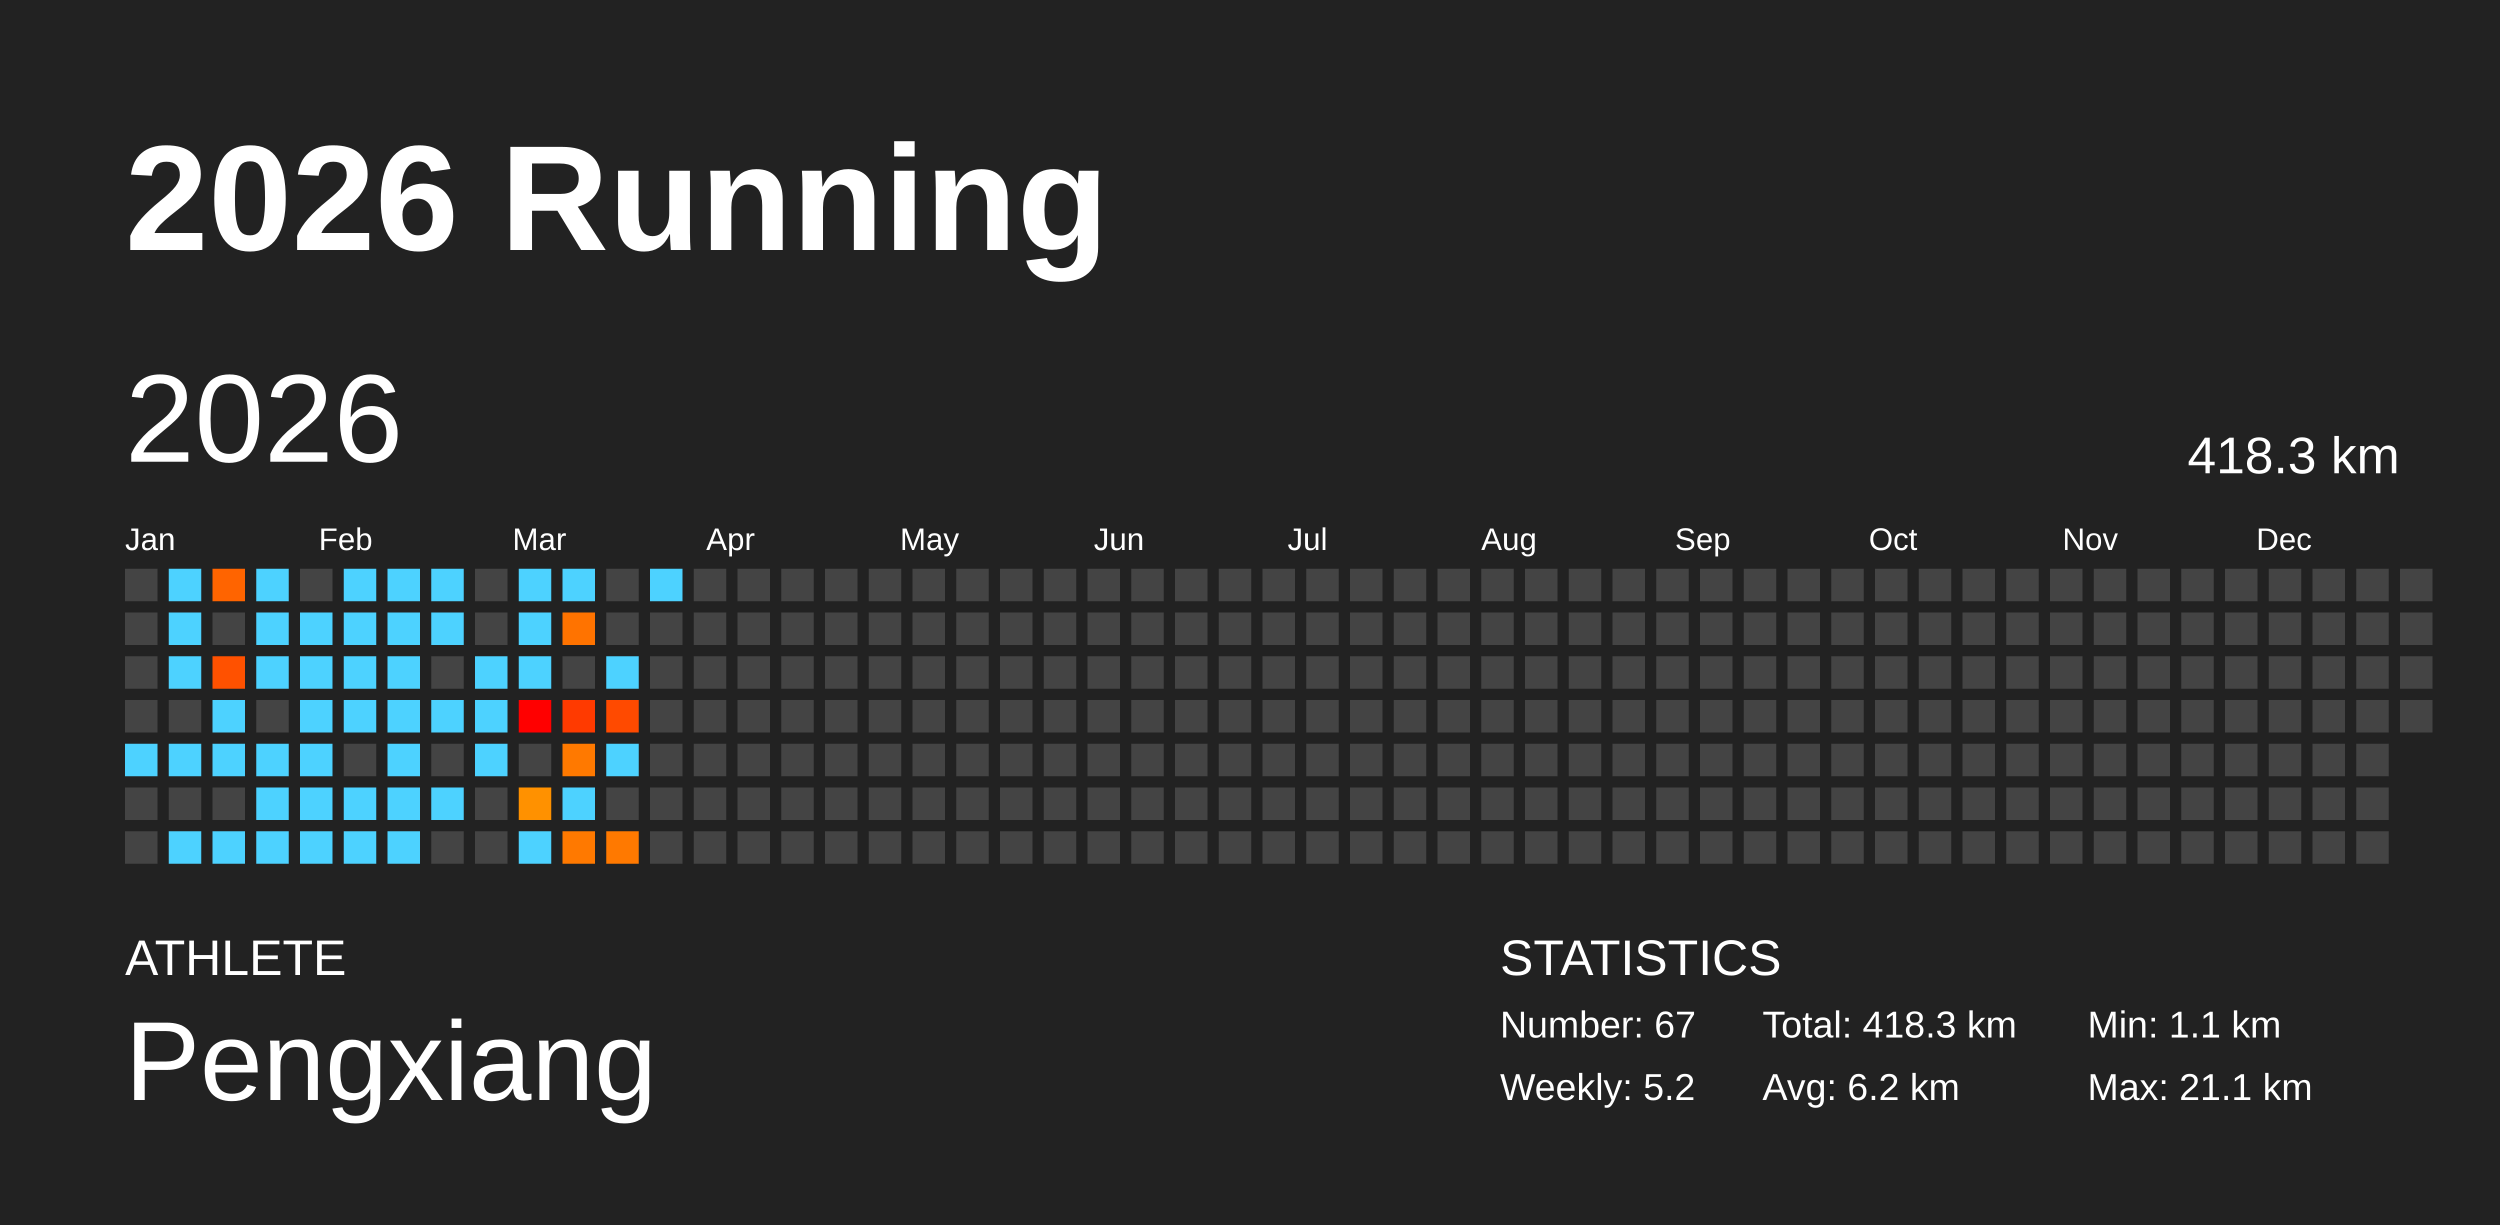
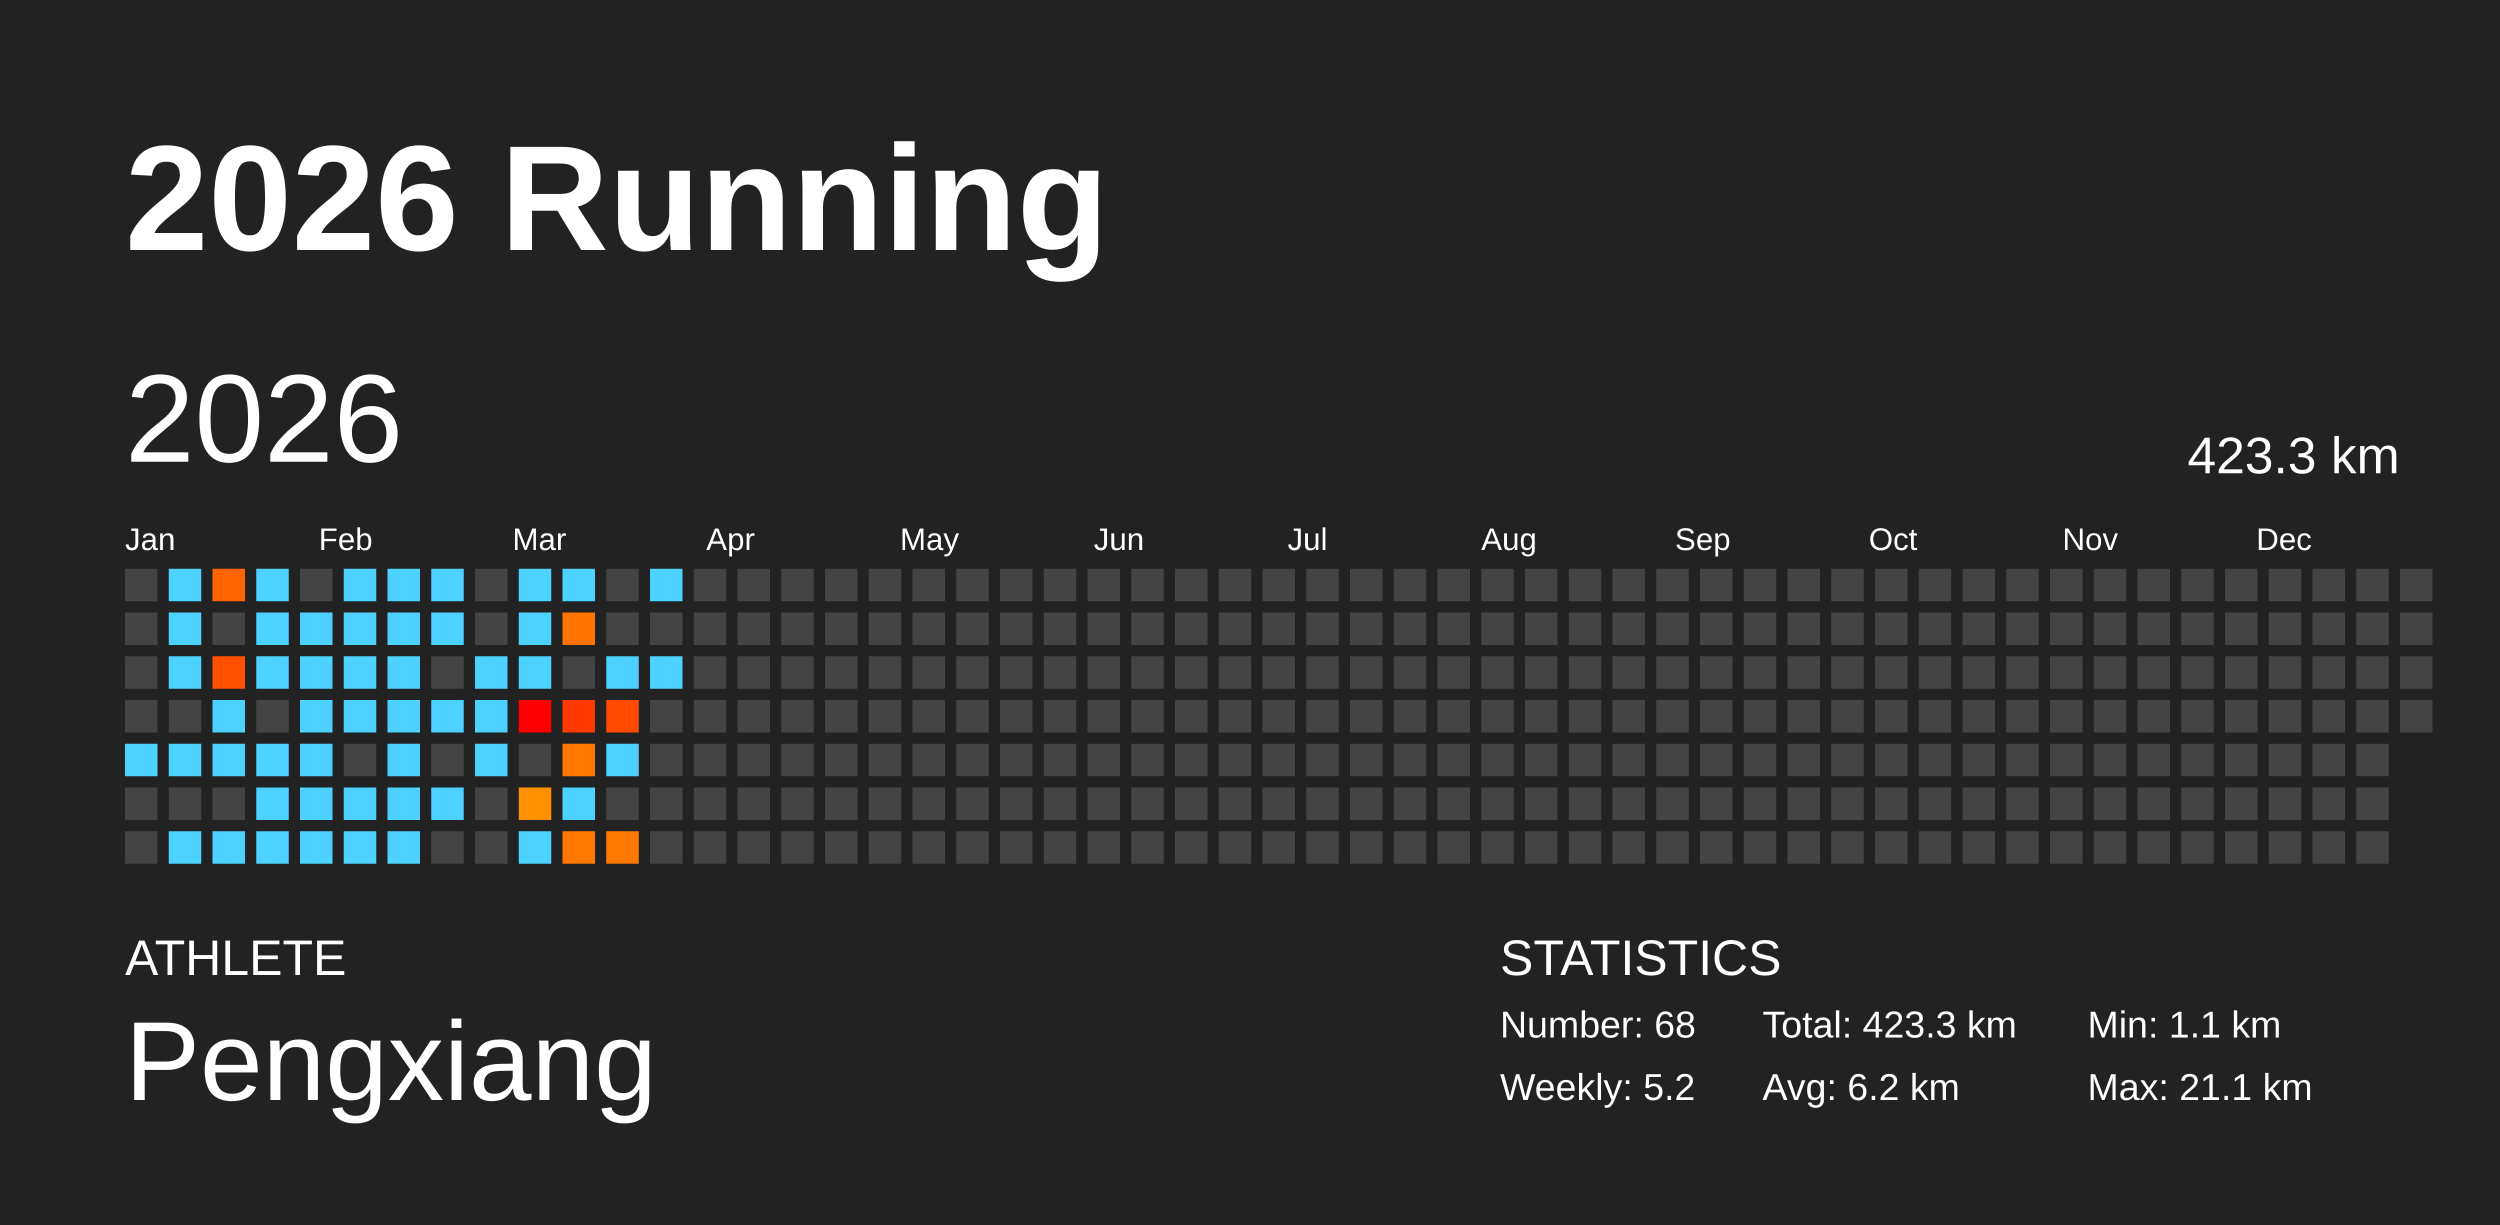
<svg xmlns="http://www.w3.org/2000/svg" baseProfile="full" height="98mm" version="1.1" viewBox="0,0,200,98" width="200mm">
  <defs />
  <rect fill="#222222" height="98" width="200" x="0" y="0" />
  <text fill="#FFFFFF" style="font-size:12px; font-family:Arial; font-weight:bold;" x="10" y="20">2026 Running</text>
  <text fill="#FFFFFF" style="font-size:4px; font-family:Arial" x="10" y="78">ATHLETE</text>
  <text fill="#FFFFFF" style="font-size:9px; font-family:Arial" x="10" y="88">Pengxiang</text>
  <text fill="#FFFFFF" style="font-size:4px; font-family:Arial" x="120" y="78">STATISTICS</text>
-   <text fill="#FFFFFF" style="font-size:3px; font-family:Arial" x="120" y="83">Number: 67</text>
+   <text fill="#FFFFFF" style="font-size:3px; font-family:Arial" x="120" y="83">Number: 68</text>
  <text fill="#FFFFFF" style="font-size:3px; font-family:Arial" x="120" y="88">Weekly: 5.2</text>
-   <text fill="#FFFFFF" style="font-size:3px; font-family:Arial" x="141" y="83">Total: 418.3 km</text>
+   <text fill="#FFFFFF" style="font-size:3px; font-family:Arial" x="141" y="83">Total: 423.3 km</text>
  <text fill="#FFFFFF" style="font-size:3px; font-family:Arial" x="141" y="88">Avg: 6.2 km</text>
  <text fill="#FFFFFF" style="font-size:3px; font-family:Arial" x="167" y="83">Min: 1.1 km</text>
  <text fill="#FFFFFF" style="font-size:3px; font-family:Arial" x="167" y="88">Max: 21.1 km</text>
  <text dominant-baseline="hanging" fill="#FFFFFF" style="font-size:10.0px; font-family:Arial;" x="10" y="30">2026</text>
-   <text dominant-baseline="hanging" fill="#FFFFFF" style="font-size:4.125px; font-family:Arial;" x="175" y="35">418.3 km</text>
+   <text dominant-baseline="hanging" fill="#FFFFFF" style="font-size:4.125px; font-family:Arial;" x="175" y="35">423.3 km</text>
  <text fill="#FFFFFF" style="font-size:2.5px; font-family:Arial" x="10.0" y="44">Jan</text>
  <text fill="#FFFFFF" style="font-size:2.5px; font-family:Arial" x="25.5" y="44">Feb</text>
  <text fill="#FFFFFF" style="font-size:2.5px; font-family:Arial" x="41.0" y="44">Mar</text>
  <text fill="#FFFFFF" style="font-size:2.5px; font-family:Arial" x="56.5" y="44">Apr</text>
  <text fill="#FFFFFF" style="font-size:2.5px; font-family:Arial" x="72.0" y="44">May</text>
  <text fill="#FFFFFF" style="font-size:2.5px; font-family:Arial" x="87.5" y="44">Jun</text>
  <text fill="#FFFFFF" style="font-size:2.5px; font-family:Arial" x="103.0" y="44">Jul</text>
  <text fill="#FFFFFF" style="font-size:2.5px; font-family:Arial" x="118.5" y="44">Aug</text>
  <text fill="#FFFFFF" style="font-size:2.5px; font-family:Arial" x="134.0" y="44">Sep</text>
  <text fill="#FFFFFF" style="font-size:2.5px; font-family:Arial" x="149.5" y="44">Oct</text>
  <text fill="#FFFFFF" style="font-size:2.5px; font-family:Arial" x="165.0" y="44">Nov</text>
  <text fill="#FFFFFF" style="font-size:2.5px; font-family:Arial" x="180.5" y="44">Dec</text>
  <rect fill="#444444" height="2.6" width="2.6" x="10.0" y="45.5" />
  <rect fill="#444444" height="2.6" width="2.6" x="10.0" y="49.0" />
  <rect fill="#444444" height="2.6" width="2.6" x="10.0" y="52.5" />
  <rect fill="#444444" height="2.6" width="2.6" x="10.0" y="56.0" />
  <rect fill="#4dd2ff" height="2.6" width="2.6" x="10.0" y="59.5" />
  <rect fill="#444444" height="2.6" width="2.6" x="10.0" y="63.0" />
  <rect fill="#444444" height="2.6" width="2.6" x="10.0" y="66.5" />
  <rect fill="#4dd2ff" height="2.6" width="2.6" x="13.5" y="45.5" />
  <rect fill="#4dd2ff" height="2.6" width="2.6" x="13.5" y="49.0" />
  <rect fill="#4dd2ff" height="2.6" width="2.6" x="13.5" y="52.5" />
  <rect fill="#444444" height="2.6" width="2.6" x="13.5" y="56.0" />
  <rect fill="#4dd2ff" height="2.6" width="2.6" x="13.5" y="59.5" />
  <rect fill="#444444" height="2.6" width="2.6" x="13.5" y="63.0" />
  <rect fill="#4dd2ff" height="2.6" width="2.6" x="13.5" y="66.5" />
  <rect fill="#ff6400" height="2.6" width="2.6" x="17.0" y="45.5" />
  <rect fill="#444444" height="2.6" width="2.6" x="17.0" y="49.0" />
  <rect fill="#ff5100" height="2.6" width="2.6" x="17.0" y="52.5" />
  <rect fill="#4dd2ff" height="2.6" width="2.6" x="17.0" y="56.0" />
  <rect fill="#4dd2ff" height="2.6" width="2.6" x="17.0" y="59.5" />
  <rect fill="#444444" height="2.6" width="2.6" x="17.0" y="63.0" />
  <rect fill="#4dd2ff" height="2.6" width="2.6" x="17.0" y="66.5" />
  <rect fill="#4dd2ff" height="2.6" width="2.6" x="20.5" y="45.5" />
  <rect fill="#4dd2ff" height="2.6" width="2.6" x="20.5" y="49.0" />
  <rect fill="#4dd2ff" height="2.6" width="2.6" x="20.5" y="52.5" />
  <rect fill="#444444" height="2.6" width="2.6" x="20.5" y="56.0" />
  <rect fill="#4dd2ff" height="2.6" width="2.6" x="20.5" y="59.5" />
  <rect fill="#4dd2ff" height="2.6" width="2.6" x="20.5" y="63.0" />
  <rect fill="#4dd2ff" height="2.6" width="2.6" x="20.5" y="66.5" />
  <rect fill="#444444" height="2.6" width="2.6" x="24.0" y="45.5" />
  <rect fill="#4dd2ff" height="2.6" width="2.6" x="24.0" y="49.0" />
  <rect fill="#4dd2ff" height="2.6" width="2.6" x="24.0" y="52.5" />
  <rect fill="#4dd2ff" height="2.6" width="2.6" x="24.0" y="56.0" />
  <rect fill="#4dd2ff" height="2.6" width="2.6" x="24.0" y="59.5" />
  <rect fill="#4dd2ff" height="2.6" width="2.6" x="24.0" y="63.0" />
  <rect fill="#4dd2ff" height="2.6" width="2.6" x="24.0" y="66.5" />
  <rect fill="#4dd2ff" height="2.6" width="2.6" x="27.5" y="45.5" />
  <rect fill="#4dd2ff" height="2.6" width="2.6" x="27.5" y="49.0" />
  <rect fill="#4dd2ff" height="2.6" width="2.6" x="27.5" y="52.5" />
  <rect fill="#4dd2ff" height="2.6" width="2.6" x="27.5" y="56.0" />
  <rect fill="#444444" height="2.6" width="2.6" x="27.5" y="59.5" />
  <rect fill="#4dd2ff" height="2.6" width="2.6" x="27.5" y="63.0" />
  <rect fill="#4dd2ff" height="2.6" width="2.6" x="27.5" y="66.5" />
  <rect fill="#4dd2ff" height="2.6" width="2.6" x="31.0" y="45.5" />
  <rect fill="#4dd2ff" height="2.6" width="2.6" x="31.0" y="49.0" />
  <rect fill="#4dd2ff" height="2.6" width="2.6" x="31.0" y="52.5" />
  <rect fill="#4dd2ff" height="2.6" width="2.6" x="31.0" y="56.0" />
  <rect fill="#4dd2ff" height="2.6" width="2.6" x="31.0" y="59.5" />
  <rect fill="#4dd2ff" height="2.6" width="2.6" x="31.0" y="63.0" />
  <rect fill="#4dd2ff" height="2.6" width="2.6" x="31.0" y="66.5" />
  <rect fill="#4dd2ff" height="2.6" width="2.6" x="34.5" y="45.5" />
  <rect fill="#4dd2ff" height="2.6" width="2.6" x="34.5" y="49.0" />
  <rect fill="#444444" height="2.6" width="2.6" x="34.5" y="52.5" />
  <rect fill="#4dd2ff" height="2.6" width="2.6" x="34.5" y="56.0" />
  <rect fill="#444444" height="2.6" width="2.6" x="34.5" y="59.5" />
  <rect fill="#4dd2ff" height="2.6" width="2.6" x="34.5" y="63.0" />
  <rect fill="#444444" height="2.6" width="2.6" x="34.5" y="66.5" />
  <rect fill="#444444" height="2.6" width="2.6" x="38.0" y="45.5" />
  <rect fill="#444444" height="2.6" width="2.6" x="38.0" y="49.0" />
  <rect fill="#4dd2ff" height="2.6" width="2.6" x="38.0" y="52.5" />
  <rect fill="#4dd2ff" height="2.6" width="2.6" x="38.0" y="56.0" />
  <rect fill="#4dd2ff" height="2.6" width="2.6" x="38.0" y="59.5" />
  <rect fill="#444444" height="2.6" width="2.6" x="38.0" y="63.0" />
  <rect fill="#444444" height="2.6" width="2.6" x="38.0" y="66.5" />
  <rect fill="#4dd2ff" height="2.6" width="2.6" x="41.5" y="45.5" />
  <rect fill="#4dd2ff" height="2.6" width="2.6" x="41.5" y="49.0" />
  <rect fill="#4dd2ff" height="2.6" width="2.6" x="41.5" y="52.5" />
  <rect fill="red" height="2.6" width="2.6" x="41.5" y="56.0" />
  <rect fill="#444444" height="2.6" width="2.6" x="41.5" y="59.5" />
  <rect fill="#ff9100" height="2.6" width="2.6" x="41.5" y="63.0" />
  <rect fill="#4dd2ff" height="2.6" width="2.6" x="41.5" y="66.5" />
  <rect fill="#4dd2ff" height="2.6" width="2.6" x="45.0" y="45.5" />
  <rect fill="#ff7300" height="2.6" width="2.6" x="45.0" y="49.0" />
  <rect fill="#444444" height="2.6" width="2.6" x="45.0" y="52.5" />
  <rect fill="#ff3a00" height="2.6" width="2.6" x="45.0" y="56.0" />
  <rect fill="#ff7900" height="2.6" width="2.6" x="45.0" y="59.5" />
  <rect fill="#4dd2ff" height="2.6" width="2.6" x="45.0" y="63.0" />
  <rect fill="#ff7900" height="2.6" width="2.6" x="45.0" y="66.5" />
  <rect fill="#444444" height="2.6" width="2.6" x="48.5" y="45.5" />
  <rect fill="#444444" height="2.6" width="2.6" x="48.5" y="49.0" />
  <rect fill="#4dd2ff" height="2.6" width="2.6" x="48.5" y="52.5" />
  <rect fill="#ff4a00" height="2.6" width="2.6" x="48.5" y="56.0" />
  <rect fill="#4dd2ff" height="2.6" width="2.6" x="48.5" y="59.5" />
  <rect fill="#444444" height="2.6" width="2.6" x="48.5" y="63.0" />
  <rect fill="#ff7900" height="2.6" width="2.6" x="48.5" y="66.5" />
  <rect fill="#4dd2ff" height="2.6" width="2.6" x="52.0" y="45.5" />
  <rect fill="#444444" height="2.6" width="2.6" x="52.0" y="49.0" />
-   <rect fill="#444444" height="2.6" width="2.6" x="52.0" y="52.5" />
+   <rect fill="#4dd2ff" height="2.6" width="2.6" x="52.0" y="52.5" />
  <rect fill="#444444" height="2.6" width="2.6" x="52.0" y="56.0" />
  <rect fill="#444444" height="2.6" width="2.6" x="52.0" y="59.5" />
  <rect fill="#444444" height="2.6" width="2.6" x="52.0" y="63.0" />
  <rect fill="#444444" height="2.6" width="2.6" x="52.0" y="66.5" />
  <rect fill="#444444" height="2.6" width="2.6" x="55.5" y="45.5" />
  <rect fill="#444444" height="2.6" width="2.6" x="55.5" y="49.0" />
  <rect fill="#444444" height="2.6" width="2.6" x="55.5" y="52.5" />
  <rect fill="#444444" height="2.6" width="2.6" x="55.5" y="56.0" />
  <rect fill="#444444" height="2.6" width="2.6" x="55.5" y="59.5" />
  <rect fill="#444444" height="2.6" width="2.6" x="55.5" y="63.0" />
  <rect fill="#444444" height="2.6" width="2.6" x="55.5" y="66.5" />
  <rect fill="#444444" height="2.6" width="2.6" x="59.0" y="45.5" />
  <rect fill="#444444" height="2.6" width="2.6" x="59.0" y="49.0" />
  <rect fill="#444444" height="2.6" width="2.6" x="59.0" y="52.5" />
  <rect fill="#444444" height="2.6" width="2.6" x="59.0" y="56.0" />
  <rect fill="#444444" height="2.6" width="2.6" x="59.0" y="59.5" />
  <rect fill="#444444" height="2.6" width="2.6" x="59.0" y="63.0" />
  <rect fill="#444444" height="2.6" width="2.6" x="59.0" y="66.5" />
  <rect fill="#444444" height="2.6" width="2.6" x="62.5" y="45.5" />
  <rect fill="#444444" height="2.6" width="2.6" x="62.5" y="49.0" />
  <rect fill="#444444" height="2.6" width="2.6" x="62.5" y="52.5" />
  <rect fill="#444444" height="2.6" width="2.6" x="62.5" y="56.0" />
  <rect fill="#444444" height="2.6" width="2.6" x="62.5" y="59.5" />
  <rect fill="#444444" height="2.6" width="2.6" x="62.5" y="63.0" />
  <rect fill="#444444" height="2.6" width="2.6" x="62.5" y="66.5" />
  <rect fill="#444444" height="2.6" width="2.6" x="66.0" y="45.5" />
  <rect fill="#444444" height="2.6" width="2.6" x="66.0" y="49.0" />
  <rect fill="#444444" height="2.6" width="2.6" x="66.0" y="52.5" />
  <rect fill="#444444" height="2.6" width="2.6" x="66.0" y="56.0" />
  <rect fill="#444444" height="2.6" width="2.6" x="66.0" y="59.5" />
  <rect fill="#444444" height="2.6" width="2.6" x="66.0" y="63.0" />
  <rect fill="#444444" height="2.6" width="2.6" x="66.0" y="66.5" />
  <rect fill="#444444" height="2.6" width="2.6" x="69.5" y="45.5" />
  <rect fill="#444444" height="2.6" width="2.6" x="69.5" y="49.0" />
  <rect fill="#444444" height="2.6" width="2.6" x="69.5" y="52.5" />
  <rect fill="#444444" height="2.6" width="2.6" x="69.5" y="56.0" />
  <rect fill="#444444" height="2.6" width="2.6" x="69.5" y="59.5" />
  <rect fill="#444444" height="2.6" width="2.6" x="69.5" y="63.0" />
  <rect fill="#444444" height="2.6" width="2.6" x="69.5" y="66.5" />
  <rect fill="#444444" height="2.6" width="2.6" x="73.0" y="45.5" />
  <rect fill="#444444" height="2.6" width="2.6" x="73.0" y="49.0" />
  <rect fill="#444444" height="2.6" width="2.6" x="73.0" y="52.5" />
  <rect fill="#444444" height="2.6" width="2.6" x="73.0" y="56.0" />
  <rect fill="#444444" height="2.6" width="2.6" x="73.0" y="59.5" />
  <rect fill="#444444" height="2.6" width="2.6" x="73.0" y="63.0" />
  <rect fill="#444444" height="2.6" width="2.6" x="73.0" y="66.5" />
  <rect fill="#444444" height="2.6" width="2.6" x="76.5" y="45.5" />
  <rect fill="#444444" height="2.6" width="2.6" x="76.5" y="49.0" />
  <rect fill="#444444" height="2.6" width="2.6" x="76.5" y="52.5" />
  <rect fill="#444444" height="2.6" width="2.6" x="76.5" y="56.0" />
  <rect fill="#444444" height="2.6" width="2.6" x="76.5" y="59.5" />
  <rect fill="#444444" height="2.6" width="2.6" x="76.5" y="63.0" />
  <rect fill="#444444" height="2.6" width="2.6" x="76.5" y="66.5" />
  <rect fill="#444444" height="2.6" width="2.6" x="80.0" y="45.5" />
  <rect fill="#444444" height="2.6" width="2.6" x="80.0" y="49.0" />
  <rect fill="#444444" height="2.6" width="2.6" x="80.0" y="52.5" />
  <rect fill="#444444" height="2.6" width="2.6" x="80.0" y="56.0" />
  <rect fill="#444444" height="2.6" width="2.6" x="80.0" y="59.5" />
  <rect fill="#444444" height="2.6" width="2.6" x="80.0" y="63.0" />
  <rect fill="#444444" height="2.6" width="2.6" x="80.0" y="66.5" />
  <rect fill="#444444" height="2.6" width="2.6" x="83.5" y="45.5" />
  <rect fill="#444444" height="2.6" width="2.6" x="83.5" y="49.0" />
  <rect fill="#444444" height="2.6" width="2.6" x="83.5" y="52.5" />
  <rect fill="#444444" height="2.6" width="2.6" x="83.5" y="56.0" />
  <rect fill="#444444" height="2.6" width="2.6" x="83.5" y="59.5" />
  <rect fill="#444444" height="2.6" width="2.6" x="83.5" y="63.0" />
  <rect fill="#444444" height="2.6" width="2.6" x="83.5" y="66.5" />
  <rect fill="#444444" height="2.6" width="2.6" x="87.0" y="45.5" />
  <rect fill="#444444" height="2.6" width="2.6" x="87.0" y="49.0" />
  <rect fill="#444444" height="2.6" width="2.6" x="87.0" y="52.5" />
  <rect fill="#444444" height="2.6" width="2.6" x="87.0" y="56.0" />
  <rect fill="#444444" height="2.6" width="2.6" x="87.0" y="59.5" />
  <rect fill="#444444" height="2.6" width="2.6" x="87.0" y="63.0" />
  <rect fill="#444444" height="2.6" width="2.6" x="87.0" y="66.5" />
  <rect fill="#444444" height="2.6" width="2.6" x="90.5" y="45.5" />
  <rect fill="#444444" height="2.6" width="2.6" x="90.5" y="49.0" />
  <rect fill="#444444" height="2.6" width="2.6" x="90.5" y="52.5" />
  <rect fill="#444444" height="2.6" width="2.6" x="90.5" y="56.0" />
  <rect fill="#444444" height="2.6" width="2.6" x="90.5" y="59.5" />
  <rect fill="#444444" height="2.6" width="2.6" x="90.5" y="63.0" />
  <rect fill="#444444" height="2.6" width="2.6" x="90.5" y="66.5" />
  <rect fill="#444444" height="2.6" width="2.6" x="94.0" y="45.5" />
  <rect fill="#444444" height="2.6" width="2.6" x="94.0" y="49.0" />
  <rect fill="#444444" height="2.6" width="2.6" x="94.0" y="52.5" />
  <rect fill="#444444" height="2.6" width="2.6" x="94.0" y="56.0" />
  <rect fill="#444444" height="2.6" width="2.6" x="94.0" y="59.5" />
  <rect fill="#444444" height="2.6" width="2.6" x="94.0" y="63.0" />
  <rect fill="#444444" height="2.6" width="2.6" x="94.0" y="66.5" />
  <rect fill="#444444" height="2.6" width="2.6" x="97.5" y="45.5" />
  <rect fill="#444444" height="2.6" width="2.6" x="97.5" y="49.0" />
  <rect fill="#444444" height="2.6" width="2.6" x="97.5" y="52.5" />
  <rect fill="#444444" height="2.6" width="2.6" x="97.5" y="56.0" />
  <rect fill="#444444" height="2.6" width="2.6" x="97.5" y="59.5" />
  <rect fill="#444444" height="2.6" width="2.6" x="97.5" y="63.0" />
  <rect fill="#444444" height="2.6" width="2.6" x="97.5" y="66.5" />
  <rect fill="#444444" height="2.6" width="2.6" x="101.0" y="45.5" />
  <rect fill="#444444" height="2.6" width="2.6" x="101.0" y="49.0" />
  <rect fill="#444444" height="2.6" width="2.6" x="101.0" y="52.5" />
  <rect fill="#444444" height="2.6" width="2.6" x="101.0" y="56.0" />
  <rect fill="#444444" height="2.6" width="2.6" x="101.0" y="59.5" />
  <rect fill="#444444" height="2.6" width="2.6" x="101.0" y="63.0" />
  <rect fill="#444444" height="2.6" width="2.6" x="101.0" y="66.5" />
  <rect fill="#444444" height="2.6" width="2.6" x="104.5" y="45.5" />
  <rect fill="#444444" height="2.6" width="2.6" x="104.5" y="49.0" />
  <rect fill="#444444" height="2.6" width="2.6" x="104.5" y="52.5" />
  <rect fill="#444444" height="2.6" width="2.6" x="104.5" y="56.0" />
  <rect fill="#444444" height="2.6" width="2.6" x="104.5" y="59.5" />
  <rect fill="#444444" height="2.6" width="2.6" x="104.5" y="63.0" />
  <rect fill="#444444" height="2.6" width="2.6" x="104.5" y="66.5" />
  <rect fill="#444444" height="2.6" width="2.6" x="108.0" y="45.5" />
  <rect fill="#444444" height="2.6" width="2.6" x="108.0" y="49.0" />
  <rect fill="#444444" height="2.6" width="2.6" x="108.0" y="52.5" />
  <rect fill="#444444" height="2.6" width="2.6" x="108.0" y="56.0" />
  <rect fill="#444444" height="2.6" width="2.6" x="108.0" y="59.5" />
  <rect fill="#444444" height="2.6" width="2.6" x="108.0" y="63.0" />
  <rect fill="#444444" height="2.6" width="2.6" x="108.0" y="66.5" />
  <rect fill="#444444" height="2.6" width="2.6" x="111.5" y="45.5" />
  <rect fill="#444444" height="2.6" width="2.6" x="111.5" y="49.0" />
  <rect fill="#444444" height="2.6" width="2.6" x="111.5" y="52.5" />
  <rect fill="#444444" height="2.6" width="2.6" x="111.5" y="56.0" />
  <rect fill="#444444" height="2.6" width="2.6" x="111.5" y="59.5" />
  <rect fill="#444444" height="2.6" width="2.6" x="111.5" y="63.0" />
  <rect fill="#444444" height="2.6" width="2.6" x="111.5" y="66.5" />
  <rect fill="#444444" height="2.6" width="2.6" x="115.0" y="45.5" />
  <rect fill="#444444" height="2.6" width="2.6" x="115.0" y="49.0" />
  <rect fill="#444444" height="2.6" width="2.6" x="115.0" y="52.5" />
  <rect fill="#444444" height="2.6" width="2.6" x="115.0" y="56.0" />
  <rect fill="#444444" height="2.6" width="2.6" x="115.0" y="59.5" />
  <rect fill="#444444" height="2.6" width="2.6" x="115.0" y="63.0" />
  <rect fill="#444444" height="2.6" width="2.6" x="115.0" y="66.5" />
  <rect fill="#444444" height="2.6" width="2.6" x="118.5" y="45.5" />
  <rect fill="#444444" height="2.6" width="2.6" x="118.5" y="49.0" />
  <rect fill="#444444" height="2.6" width="2.6" x="118.5" y="52.5" />
  <rect fill="#444444" height="2.6" width="2.6" x="118.5" y="56.0" />
  <rect fill="#444444" height="2.6" width="2.6" x="118.5" y="59.5" />
  <rect fill="#444444" height="2.6" width="2.6" x="118.5" y="63.0" />
  <rect fill="#444444" height="2.6" width="2.6" x="118.5" y="66.5" />
  <rect fill="#444444" height="2.6" width="2.6" x="122.0" y="45.5" />
  <rect fill="#444444" height="2.6" width="2.6" x="122.0" y="49.0" />
  <rect fill="#444444" height="2.6" width="2.6" x="122.0" y="52.5" />
  <rect fill="#444444" height="2.6" width="2.6" x="122.0" y="56.0" />
  <rect fill="#444444" height="2.6" width="2.6" x="122.0" y="59.5" />
  <rect fill="#444444" height="2.6" width="2.6" x="122.0" y="63.0" />
  <rect fill="#444444" height="2.6" width="2.6" x="122.0" y="66.5" />
  <rect fill="#444444" height="2.6" width="2.6" x="125.5" y="45.5" />
  <rect fill="#444444" height="2.6" width="2.6" x="125.5" y="49.0" />
  <rect fill="#444444" height="2.6" width="2.6" x="125.5" y="52.5" />
  <rect fill="#444444" height="2.6" width="2.6" x="125.5" y="56.0" />
  <rect fill="#444444" height="2.6" width="2.6" x="125.5" y="59.5" />
  <rect fill="#444444" height="2.6" width="2.6" x="125.5" y="63.0" />
  <rect fill="#444444" height="2.6" width="2.6" x="125.5" y="66.5" />
  <rect fill="#444444" height="2.6" width="2.6" x="129.0" y="45.5" />
  <rect fill="#444444" height="2.6" width="2.6" x="129.0" y="49.0" />
  <rect fill="#444444" height="2.6" width="2.6" x="129.0" y="52.5" />
  <rect fill="#444444" height="2.6" width="2.6" x="129.0" y="56.0" />
  <rect fill="#444444" height="2.6" width="2.6" x="129.0" y="59.5" />
  <rect fill="#444444" height="2.6" width="2.6" x="129.0" y="63.0" />
  <rect fill="#444444" height="2.6" width="2.6" x="129.0" y="66.5" />
  <rect fill="#444444" height="2.6" width="2.6" x="132.5" y="45.5" />
  <rect fill="#444444" height="2.6" width="2.6" x="132.5" y="49.0" />
  <rect fill="#444444" height="2.6" width="2.6" x="132.5" y="52.5" />
  <rect fill="#444444" height="2.6" width="2.6" x="132.5" y="56.0" />
  <rect fill="#444444" height="2.6" width="2.6" x="132.5" y="59.5" />
  <rect fill="#444444" height="2.6" width="2.6" x="132.5" y="63.0" />
  <rect fill="#444444" height="2.6" width="2.6" x="132.5" y="66.5" />
  <rect fill="#444444" height="2.6" width="2.6" x="136.0" y="45.5" />
  <rect fill="#444444" height="2.6" width="2.6" x="136.0" y="49.0" />
  <rect fill="#444444" height="2.6" width="2.6" x="136.0" y="52.5" />
  <rect fill="#444444" height="2.6" width="2.6" x="136.0" y="56.0" />
  <rect fill="#444444" height="2.6" width="2.6" x="136.0" y="59.5" />
  <rect fill="#444444" height="2.6" width="2.6" x="136.0" y="63.0" />
  <rect fill="#444444" height="2.6" width="2.6" x="136.0" y="66.5" />
  <rect fill="#444444" height="2.6" width="2.6" x="139.5" y="45.5" />
  <rect fill="#444444" height="2.6" width="2.6" x="139.5" y="49.0" />
  <rect fill="#444444" height="2.6" width="2.6" x="139.5" y="52.5" />
  <rect fill="#444444" height="2.6" width="2.6" x="139.5" y="56.0" />
  <rect fill="#444444" height="2.6" width="2.6" x="139.5" y="59.5" />
  <rect fill="#444444" height="2.6" width="2.6" x="139.5" y="63.0" />
  <rect fill="#444444" height="2.6" width="2.6" x="139.5" y="66.5" />
  <rect fill="#444444" height="2.6" width="2.6" x="143.0" y="45.5" />
  <rect fill="#444444" height="2.6" width="2.6" x="143.0" y="49.0" />
  <rect fill="#444444" height="2.6" width="2.6" x="143.0" y="52.5" />
  <rect fill="#444444" height="2.6" width="2.6" x="143.0" y="56.0" />
  <rect fill="#444444" height="2.6" width="2.6" x="143.0" y="59.5" />
  <rect fill="#444444" height="2.6" width="2.6" x="143.0" y="63.0" />
  <rect fill="#444444" height="2.6" width="2.6" x="143.0" y="66.5" />
  <rect fill="#444444" height="2.6" width="2.6" x="146.5" y="45.5" />
  <rect fill="#444444" height="2.6" width="2.6" x="146.5" y="49.0" />
  <rect fill="#444444" height="2.6" width="2.6" x="146.5" y="52.5" />
  <rect fill="#444444" height="2.6" width="2.6" x="146.5" y="56.0" />
  <rect fill="#444444" height="2.6" width="2.6" x="146.5" y="59.5" />
  <rect fill="#444444" height="2.6" width="2.6" x="146.5" y="63.0" />
  <rect fill="#444444" height="2.6" width="2.6" x="146.5" y="66.5" />
  <rect fill="#444444" height="2.6" width="2.6" x="150.0" y="45.5" />
  <rect fill="#444444" height="2.6" width="2.6" x="150.0" y="49.0" />
  <rect fill="#444444" height="2.6" width="2.6" x="150.0" y="52.5" />
  <rect fill="#444444" height="2.6" width="2.6" x="150.0" y="56.0" />
  <rect fill="#444444" height="2.6" width="2.6" x="150.0" y="59.5" />
  <rect fill="#444444" height="2.6" width="2.6" x="150.0" y="63.0" />
  <rect fill="#444444" height="2.6" width="2.6" x="150.0" y="66.5" />
  <rect fill="#444444" height="2.6" width="2.6" x="153.5" y="45.5" />
  <rect fill="#444444" height="2.6" width="2.6" x="153.5" y="49.0" />
  <rect fill="#444444" height="2.6" width="2.6" x="153.5" y="52.5" />
  <rect fill="#444444" height="2.6" width="2.6" x="153.5" y="56.0" />
  <rect fill="#444444" height="2.6" width="2.6" x="153.5" y="59.5" />
  <rect fill="#444444" height="2.6" width="2.6" x="153.5" y="63.0" />
  <rect fill="#444444" height="2.6" width="2.6" x="153.5" y="66.5" />
  <rect fill="#444444" height="2.6" width="2.6" x="157.0" y="45.5" />
  <rect fill="#444444" height="2.6" width="2.6" x="157.0" y="49.0" />
  <rect fill="#444444" height="2.6" width="2.6" x="157.0" y="52.5" />
  <rect fill="#444444" height="2.6" width="2.6" x="157.0" y="56.0" />
  <rect fill="#444444" height="2.6" width="2.6" x="157.0" y="59.5" />
  <rect fill="#444444" height="2.6" width="2.6" x="157.0" y="63.0" />
  <rect fill="#444444" height="2.6" width="2.6" x="157.0" y="66.5" />
  <rect fill="#444444" height="2.6" width="2.6" x="160.5" y="45.5" />
  <rect fill="#444444" height="2.6" width="2.6" x="160.5" y="49.0" />
  <rect fill="#444444" height="2.6" width="2.6" x="160.5" y="52.5" />
  <rect fill="#444444" height="2.6" width="2.6" x="160.5" y="56.0" />
  <rect fill="#444444" height="2.6" width="2.6" x="160.5" y="59.5" />
  <rect fill="#444444" height="2.6" width="2.6" x="160.5" y="63.0" />
  <rect fill="#444444" height="2.6" width="2.6" x="160.5" y="66.5" />
  <rect fill="#444444" height="2.6" width="2.6" x="164.0" y="45.5" />
  <rect fill="#444444" height="2.6" width="2.6" x="164.0" y="49.0" />
  <rect fill="#444444" height="2.6" width="2.6" x="164.0" y="52.5" />
  <rect fill="#444444" height="2.6" width="2.6" x="164.0" y="56.0" />
  <rect fill="#444444" height="2.6" width="2.6" x="164.0" y="59.5" />
  <rect fill="#444444" height="2.6" width="2.6" x="164.0" y="63.0" />
  <rect fill="#444444" height="2.6" width="2.6" x="164.0" y="66.5" />
  <rect fill="#444444" height="2.6" width="2.6" x="167.5" y="45.5" />
  <rect fill="#444444" height="2.6" width="2.6" x="167.5" y="49.0" />
  <rect fill="#444444" height="2.6" width="2.6" x="167.5" y="52.5" />
  <rect fill="#444444" height="2.6" width="2.6" x="167.5" y="56.0" />
  <rect fill="#444444" height="2.6" width="2.6" x="167.5" y="59.5" />
  <rect fill="#444444" height="2.6" width="2.6" x="167.5" y="63.0" />
  <rect fill="#444444" height="2.6" width="2.6" x="167.5" y="66.5" />
  <rect fill="#444444" height="2.6" width="2.6" x="171.0" y="45.5" />
  <rect fill="#444444" height="2.6" width="2.6" x="171.0" y="49.0" />
  <rect fill="#444444" height="2.6" width="2.6" x="171.0" y="52.5" />
  <rect fill="#444444" height="2.6" width="2.6" x="171.0" y="56.0" />
  <rect fill="#444444" height="2.6" width="2.6" x="171.0" y="59.5" />
  <rect fill="#444444" height="2.6" width="2.6" x="171.0" y="63.0" />
  <rect fill="#444444" height="2.6" width="2.6" x="171.0" y="66.5" />
  <rect fill="#444444" height="2.6" width="2.6" x="174.5" y="45.5" />
  <rect fill="#444444" height="2.6" width="2.6" x="174.5" y="49.0" />
  <rect fill="#444444" height="2.6" width="2.6" x="174.5" y="52.5" />
  <rect fill="#444444" height="2.6" width="2.6" x="174.5" y="56.0" />
  <rect fill="#444444" height="2.6" width="2.6" x="174.5" y="59.5" />
  <rect fill="#444444" height="2.6" width="2.6" x="174.5" y="63.0" />
  <rect fill="#444444" height="2.6" width="2.6" x="174.5" y="66.5" />
  <rect fill="#444444" height="2.6" width="2.6" x="178.0" y="45.5" />
  <rect fill="#444444" height="2.6" width="2.6" x="178.0" y="49.0" />
  <rect fill="#444444" height="2.6" width="2.6" x="178.0" y="52.5" />
  <rect fill="#444444" height="2.6" width="2.6" x="178.0" y="56.0" />
  <rect fill="#444444" height="2.6" width="2.6" x="178.0" y="59.5" />
  <rect fill="#444444" height="2.6" width="2.6" x="178.0" y="63.0" />
  <rect fill="#444444" height="2.6" width="2.6" x="178.0" y="66.5" />
  <rect fill="#444444" height="2.6" width="2.6" x="181.5" y="45.5" />
  <rect fill="#444444" height="2.6" width="2.6" x="181.5" y="49.0" />
  <rect fill="#444444" height="2.6" width="2.6" x="181.5" y="52.5" />
  <rect fill="#444444" height="2.6" width="2.6" x="181.5" y="56.0" />
  <rect fill="#444444" height="2.6" width="2.6" x="181.5" y="59.5" />
  <rect fill="#444444" height="2.6" width="2.6" x="181.5" y="63.0" />
  <rect fill="#444444" height="2.6" width="2.6" x="181.5" y="66.5" />
  <rect fill="#444444" height="2.6" width="2.6" x="185.0" y="45.5" />
  <rect fill="#444444" height="2.6" width="2.6" x="185.0" y="49.0" />
  <rect fill="#444444" height="2.6" width="2.6" x="185.0" y="52.5" />
  <rect fill="#444444" height="2.6" width="2.6" x="185.0" y="56.0" />
  <rect fill="#444444" height="2.6" width="2.6" x="185.0" y="59.5" />
  <rect fill="#444444" height="2.6" width="2.6" x="185.0" y="63.0" />
  <rect fill="#444444" height="2.6" width="2.6" x="185.0" y="66.5" />
  <rect fill="#444444" height="2.6" width="2.6" x="188.5" y="45.5" />
  <rect fill="#444444" height="2.6" width="2.6" x="188.5" y="49.0" />
  <rect fill="#444444" height="2.6" width="2.6" x="188.5" y="52.5" />
  <rect fill="#444444" height="2.6" width="2.6" x="188.5" y="56.0" />
  <rect fill="#444444" height="2.6" width="2.6" x="188.5" y="59.5" />
  <rect fill="#444444" height="2.6" width="2.6" x="188.5" y="63.0" />
  <rect fill="#444444" height="2.6" width="2.6" x="188.5" y="66.5" />
  <rect fill="#444444" height="2.6" width="2.6" x="192.0" y="45.5" />
  <rect fill="#444444" height="2.6" width="2.6" x="192.0" y="49.0" />
  <rect fill="#444444" height="2.6" width="2.6" x="192.0" y="52.5" />
  <rect fill="#444444" height="2.6" width="2.6" x="192.0" y="56.0" />
</svg>
